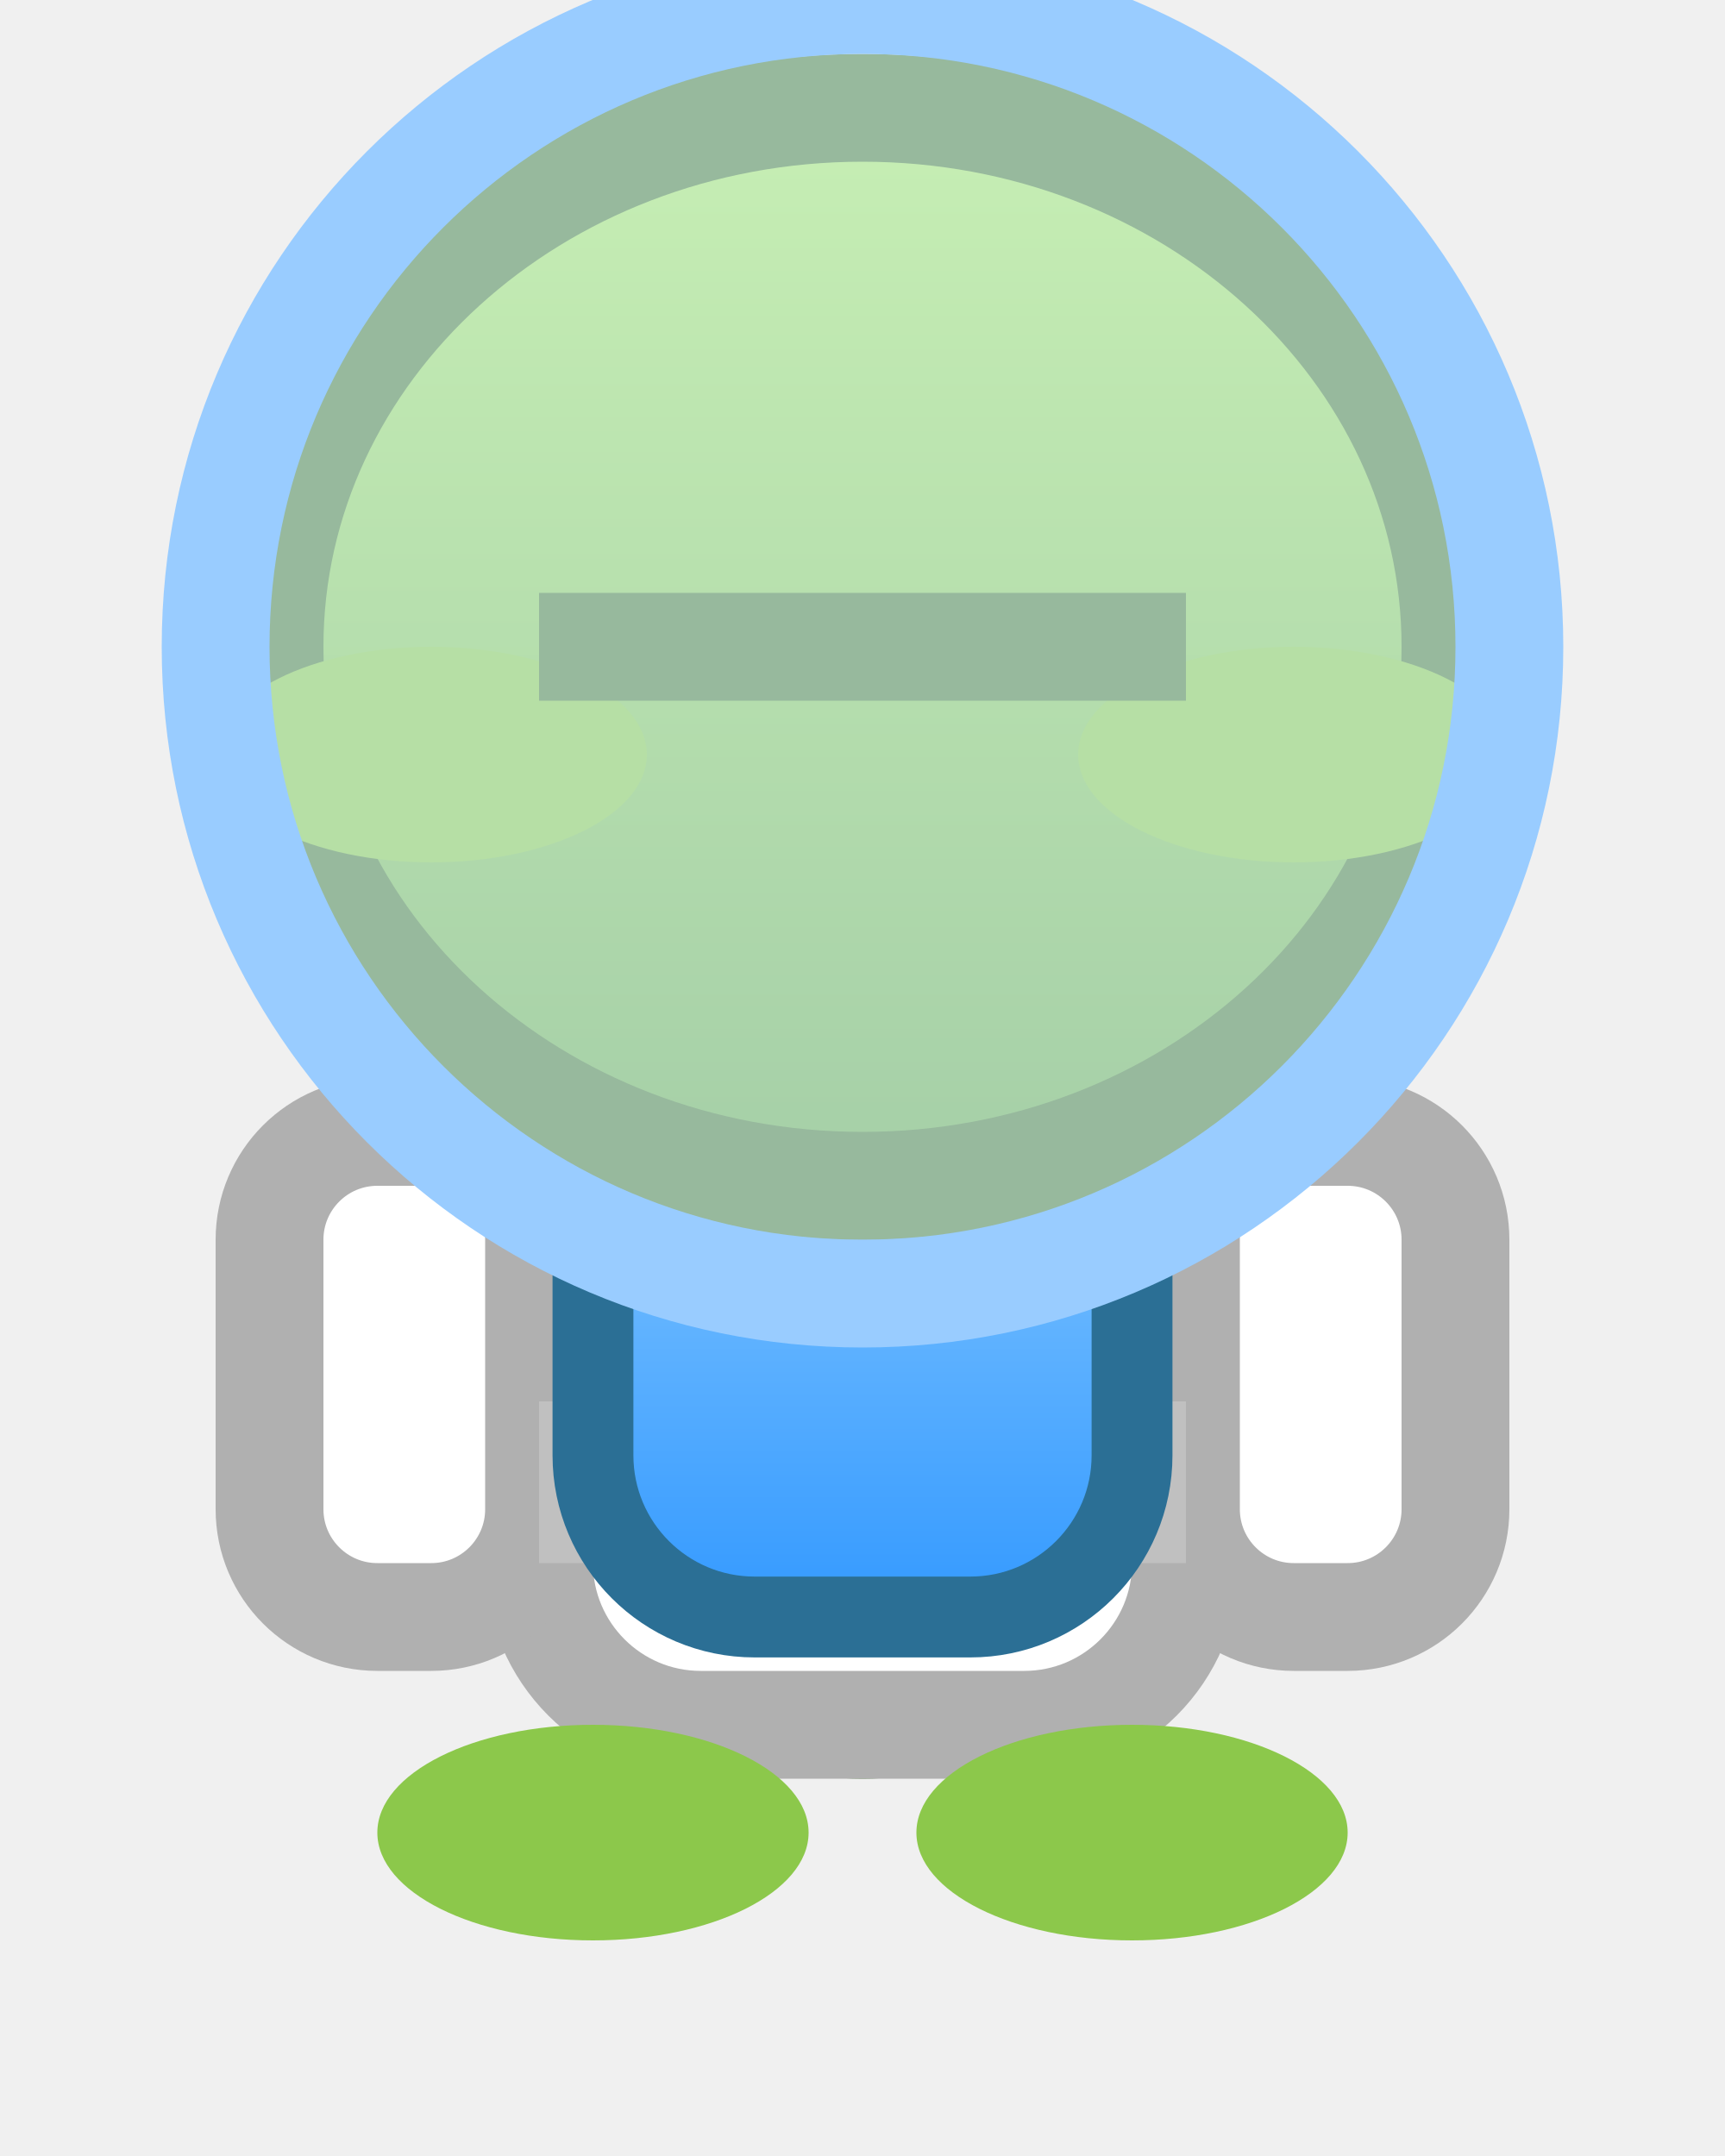
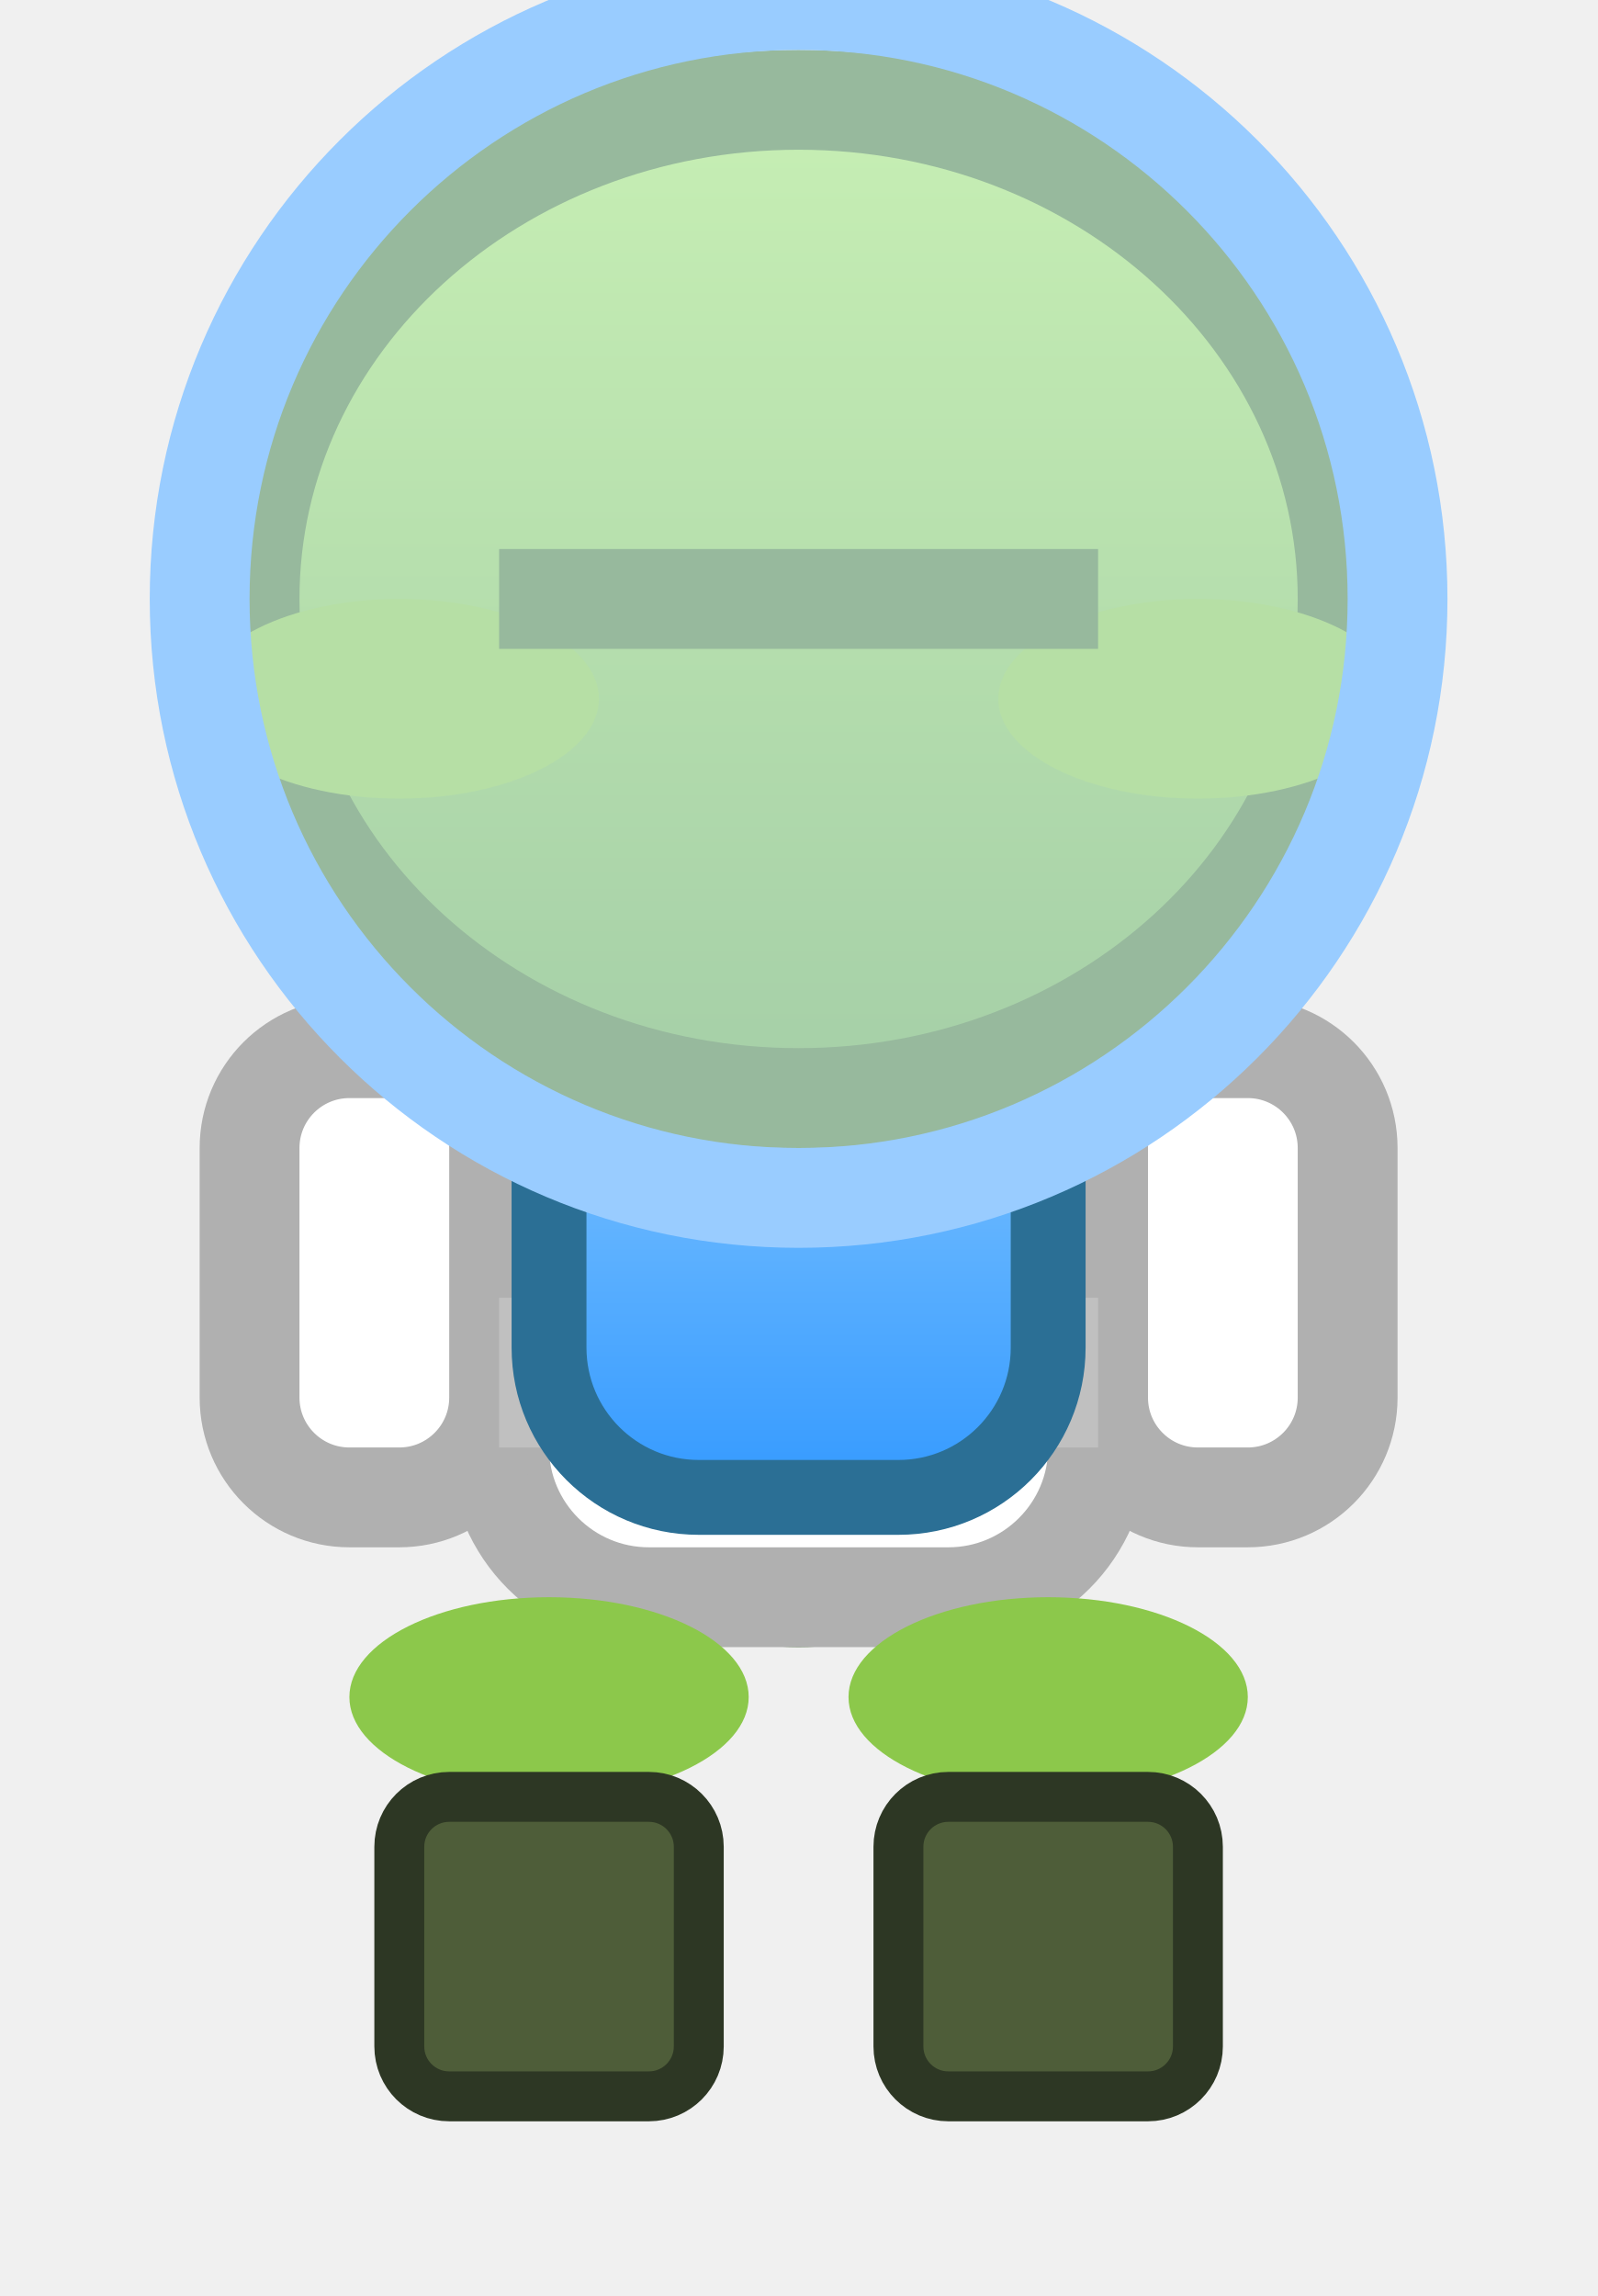
- <svg xmlns="http://www.w3.org/2000/svg" width="32" height="40">
+ <svg xmlns="http://www.w3.org/2000/svg" width="32" height="46">
  <defs>
    <linearGradient id="frogBody" x1="0" y1="0" x2="0" y2="1">
      <stop offset="0%" stop-color="#aee868" />
      <stop offset="100%" stop-color="#6aa84f" />
    </linearGradient>
    <linearGradient id="tankGrad" x1="0" y1="0" x2="0" y2="1">
      <stop offset="0%" stop-color="#b0e0ff" />
      <stop offset="100%" stop-color="#3399ff" />
    </linearGradient>
  </defs>
  <ellipse cx="16" cy="25" rx="6" ry="7" fill="url(#frogBody)" stroke="#4e7c3a" stroke-width="2" />
  <rect x="10" y="18" width="12" height="14" rx="3" fill="#ffffff" stroke="#b0b0b0" stroke-width="2" />
  <rect x="5" y="21" width="5" height="9" rx="2" fill="#ffffff" stroke="#b0b0b0" stroke-width="2" />
  <rect x="22" y="21" width="5" height="9" rx="2" fill="#ffffff" stroke="#b0b0b0" stroke-width="2" />
  <rect x="10" y="26" width="12" height="3" fill="#c0c0c0" />
+   <rect x="15" y="26" width="2" height="3" fill="#808080" />
  <ellipse cx="11" cy="34" rx="4" ry="2" fill="#8cc84b" />
  <ellipse cx="21" cy="34" rx="4" ry="2" fill="#8cc84b" />
+   <rect x="8" y="36" width="6" height="6" rx="1" fill="#4e5d39" stroke="#2d3724" stroke-width="1" />
+   <rect x="18" y="36" width="6" height="6" rx="1" fill="#4e5d39" stroke="#2d3724" stroke-width="1" />
  <g id="tank">
    <rect x="11" y="15" width="10" height="15" rx="3" fill="url(#tankGrad)" stroke="#2b6f95" stroke-width="1.5" />
    <rect x="11" y="22" width="10" height="2" fill="#333" opacity="0.4" />
    <line x1="16" y1="15" x2="16" y2="12" stroke="#c0c0c0" stroke-width="2" />
    <circle cx="16" cy="11" r="2" fill="#99d9ff" stroke="#2b6f95" stroke-width="0.5" />
  </g>
  <ellipse cx="16" cy="12" rx="11" ry="10" fill="url(#frogBody)" stroke="#4e7c3a" stroke-width="2" />
  <ellipse cx="8" cy="14" rx="4" ry="2" fill="#8cc84b" />
  <ellipse cx="24" cy="14" rx="4" ry="2" fill="#8cc84b" />
  <path d="M10 12 L22 12" stroke="#4e7c3a" stroke-width="2" />
  <circle cx="16" cy="12" r="12" fill="#e0f7ff" fill-opacity="0.5" stroke="#99ccff" stroke-width="2" />
</svg>
